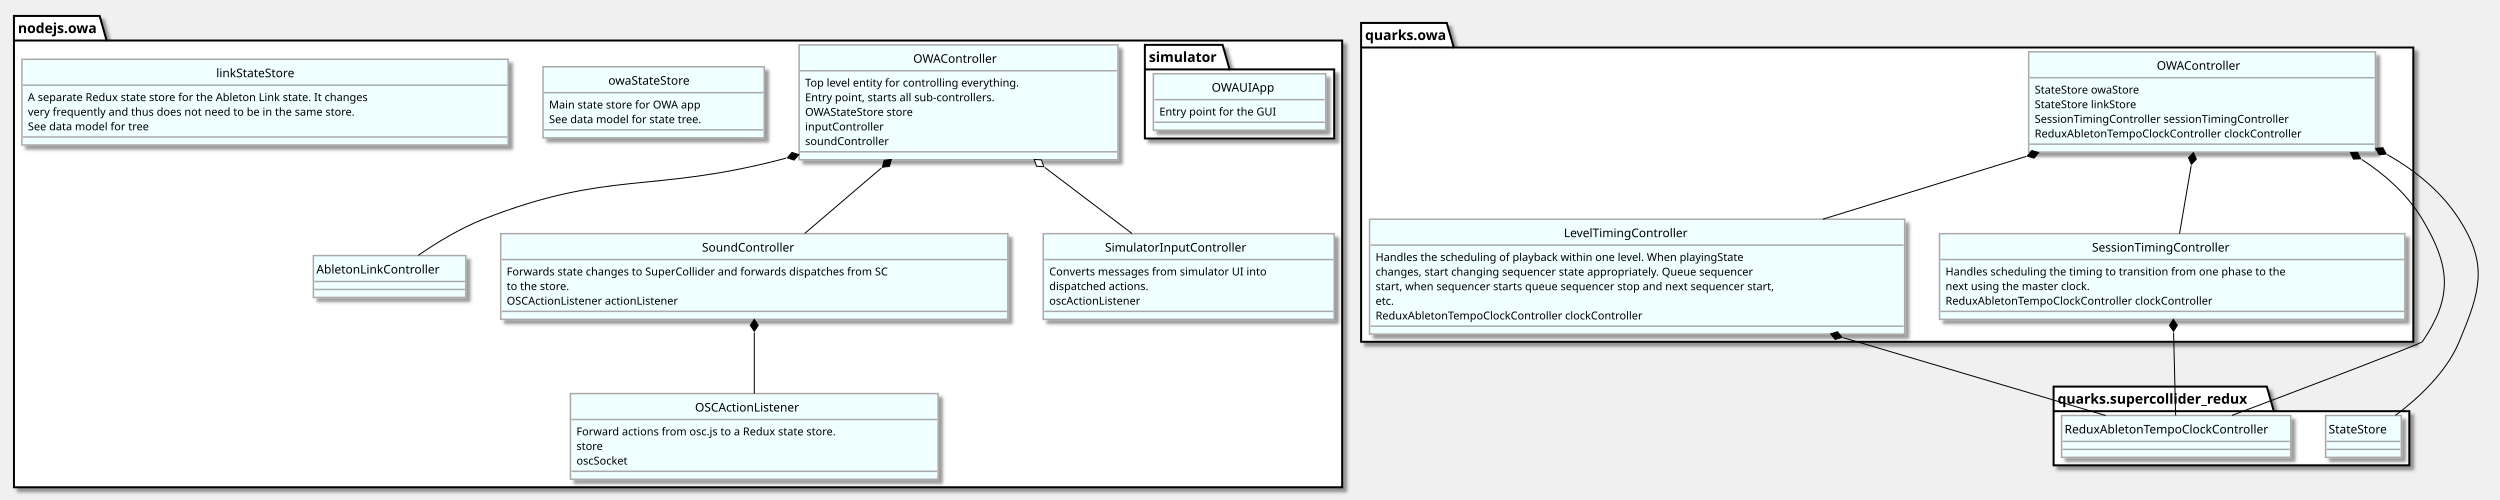
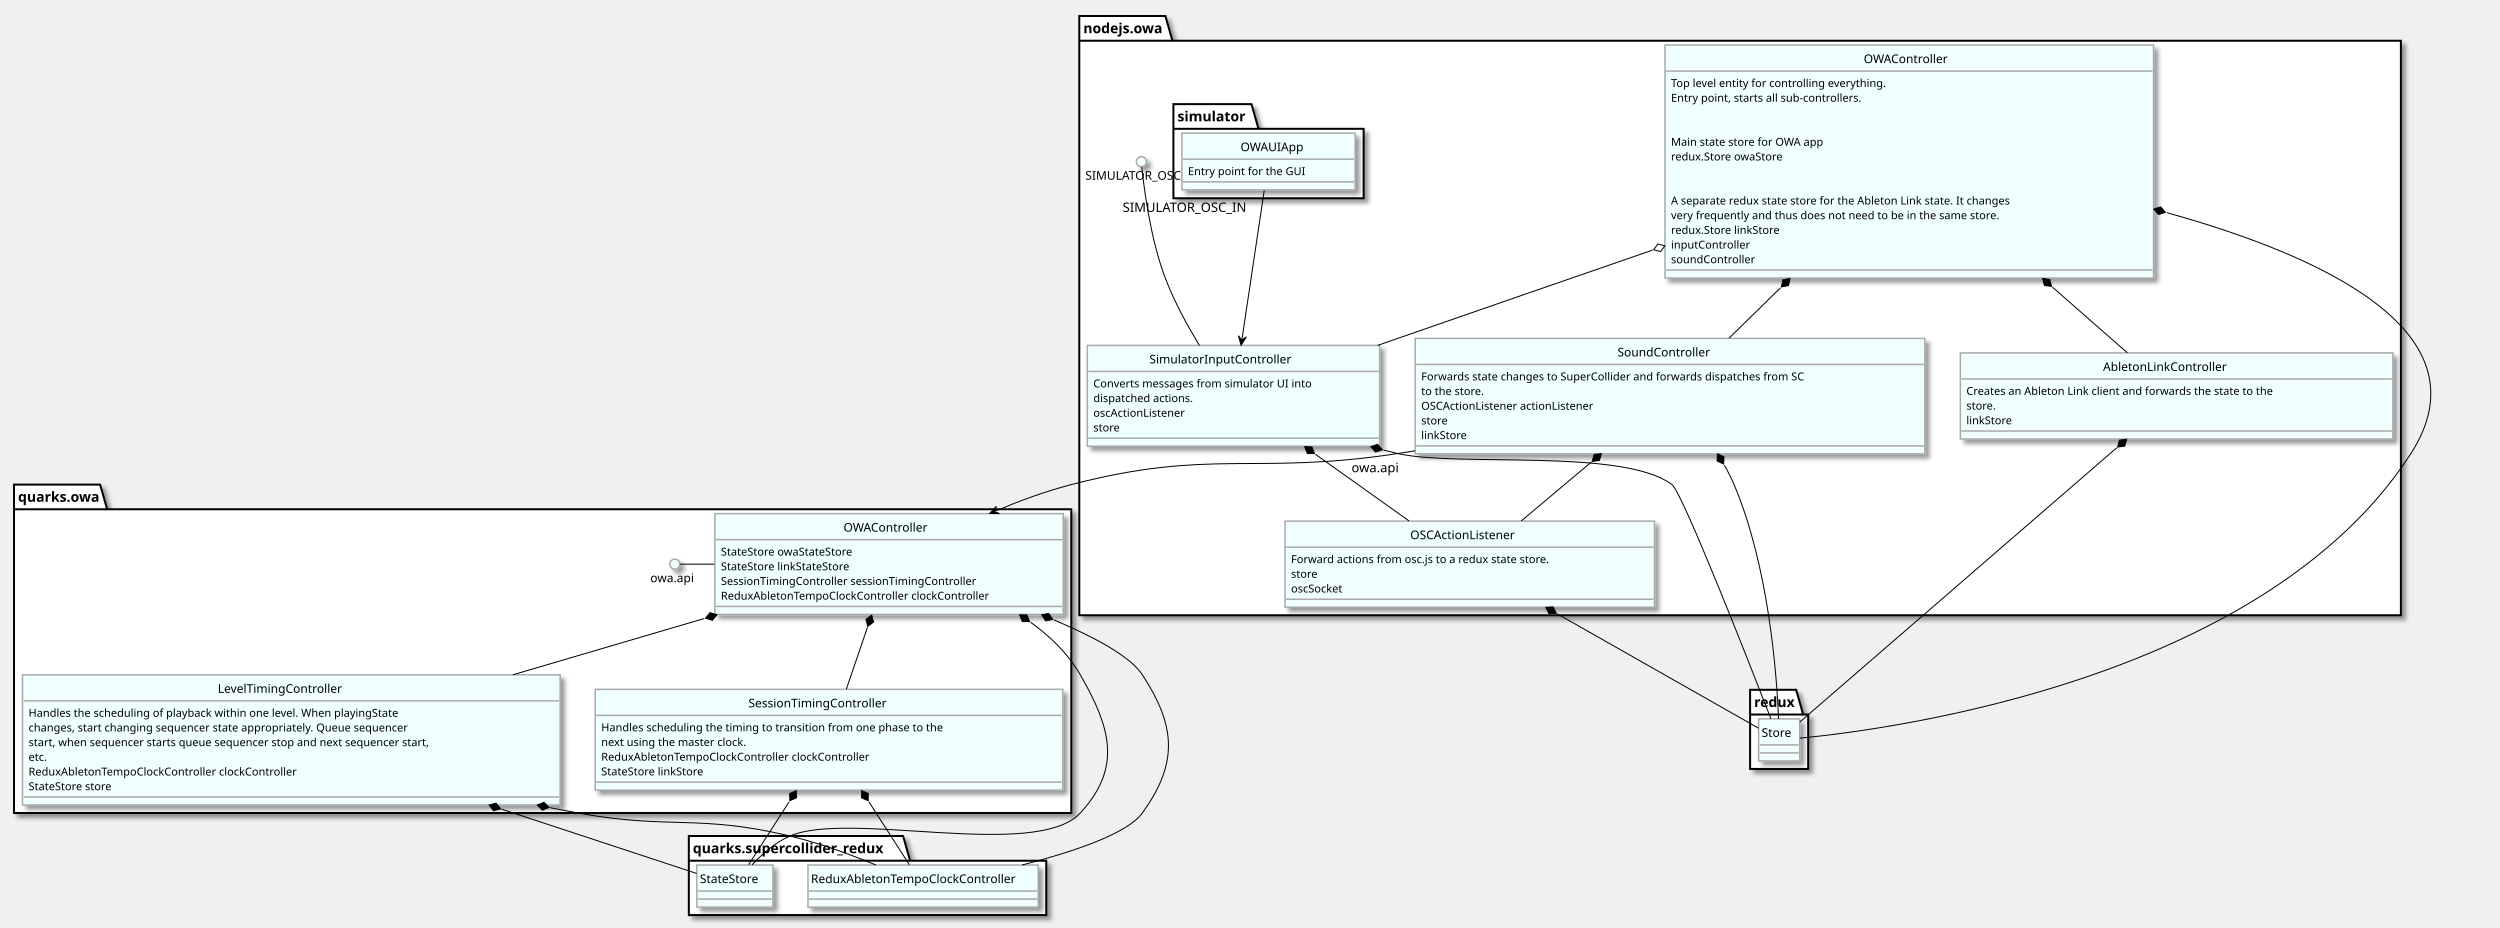
- <svg xmlns="http://www.w3.org/2000/svg" contentScriptType="application/ecmascript" contentStyleType="text/css" height="501px" preserveAspectRatio="none" style="width:2509px;height:501px;" version="1.1" viewBox="0 0 2509 501" width="2509px" zoomAndPan="magnify">
+ <svg xmlns="http://www.w3.org/2000/svg" contentScriptType="application/ecmascript" contentStyleType="text/css" height="926px" preserveAspectRatio="none" style="width:2497px;height:926px;" version="1.1" viewBox="0 0 2497 926" width="2497px" zoomAndPan="magnify">
  <defs>
-     <filter height="300%" id="fq08e1qmyevhg" width="300%" x="-1" y="-1">
+     <filter height="300%" id="feplwasn503md" width="300%" x="-1" y="-1">
      <feGaussianBlur result="blurOut" stdDeviation="2.0" />
      <feColorMatrix in="blurOut" result="blurOut2" type="matrix" values="0 0 0 0 0 0 0 0 0 0 0 0 0 0 0 0 0 0 .4 0" />
      <feOffset dx="4.0" dy="4.0" in="blurOut2" result="blurOut3" />
      <feBlend in="SourceGraphic" in2="blurOut3" mode="normal" />
    </filter>
  </defs>
  <g>
-     <polygon fill="#FFFFFF" filter="url(#fq08e1qmyevhg)" points="14,16,100,16,107,40.669,1347,40.669,1347,489,14,489,14,16" style="stroke: #000000; stroke-width: 2.0;" />
-     <line style="stroke: #000000; stroke-width: 2.0;" x1="14" x2="107" y1="40.669" y2="40.669" />
-     <text fill="#000000" font-family="Monaco" font-size="14" font-weight="bold" lengthAdjust="spacingAndGlyphs" textLength="80" x="18" y="33.169">nodejs.owa</text>
-     <polygon fill="#FFFFFF" filter="url(#fq08e1qmyevhg)" points="1149,45,1227,45,1234,69.669,1339,69.669,1339,139,1149,139,1149,45" style="stroke: #000000; stroke-width: 2.0;" />
-     <line style="stroke: #000000; stroke-width: 2.0;" x1="1149" x2="1234" y1="69.669" y2="69.669" />
-     <text fill="#000000" font-family="Monaco" font-size="14" font-weight="bold" lengthAdjust="spacingAndGlyphs" textLength="72" x="1153" y="62.169">simulator</text>
-     <polygon fill="#FFFFFF" filter="url(#fq08e1qmyevhg)" points="1366,23,1452,23,1459,47.669,2422,47.669,2422,343,1366,343,1366,23" style="stroke: #000000; stroke-width: 2.0;" />
-     <line style="stroke: #000000; stroke-width: 2.0;" x1="1366" x2="1459" y1="47.669" y2="47.669" />
-     <text fill="#000000" font-family="Monaco" font-size="14" font-weight="bold" lengthAdjust="spacingAndGlyphs" textLength="80" x="1370" y="40.169">quarks.owa</text>
-     <polygon fill="#FFFFFF" filter="url(#fq08e1qmyevhg)" points="2061,388,2275,388,2282,412.669,2418,412.669,2418,467,2061,467,2061,388" style="stroke: #000000; stroke-width: 2.0;" />
-     <line style="stroke: #000000; stroke-width: 2.0;" x1="2061" x2="2282" y1="412.669" y2="412.669" />
-     <text fill="#000000" font-family="Monaco" font-size="14" font-weight="bold" lengthAdjust="spacingAndGlyphs" textLength="208" x="2065" y="405.169">quarks.supercollider_redux</text>
-     <rect fill="#F0FFFF" filter="url(#fq08e1qmyevhg)" height="115.344" id="nodejs.owa.OWAController" style="stroke: #A9A9A9; stroke-width: 1.5;" width="320" x="802" y="45" />
-     <text fill="#000000" font-family="Monaco" font-size="12" lengthAdjust="spacingAndGlyphs" textLength="91" x="916.5" y="63.002">OWAController</text>
-     <line style="stroke: #A9A9A9; stroke-width: 1.5;" x1="803" x2="1121" y1="71.002" y2="71.002" />
-     <text fill="#000000" font-family="Monaco" font-size="11" lengthAdjust="spacingAndGlyphs" textLength="308" x="808" y="86.92">Top level entity for controlling everything.</text>
-     <text fill="#000000" font-family="Monaco" font-size="11" lengthAdjust="spacingAndGlyphs" textLength="280" x="808" y="101.589">Entry point, starts all sub-controllers.</text>
-     <text fill="#000000" font-family="Monaco" font-size="11" lengthAdjust="spacingAndGlyphs" textLength="133" x="808" y="116.257">OWAStateStore store</text>
-     <text fill="#000000" font-family="Monaco" font-size="11" lengthAdjust="spacingAndGlyphs" textLength="105" x="808" y="130.926">inputController</text>
-     <text fill="#000000" font-family="Monaco" font-size="11" lengthAdjust="spacingAndGlyphs" textLength="105" x="808" y="145.594">soundController</text>
-     <line style="stroke: #A9A9A9; stroke-width: 1.5;" x1="803" x2="1121" y1="152.344" y2="152.344" />
-     <rect fill="#F0FFFF" filter="url(#fq08e1qmyevhg)" height="86.007" id="nodejs.owa.SimulatorInputController" style="stroke: #A9A9A9; stroke-width: 1.5;" width="292" x="1047" y="234.5" />
-     <text fill="#000000" font-family="Monaco" font-size="12" lengthAdjust="spacingAndGlyphs" textLength="168" x="1109" y="252.502">SimulatorInputController</text>
-     <line style="stroke: #A9A9A9; stroke-width: 1.5;" x1="1048" x2="1338" y1="260.502" y2="260.502" />
-     <text fill="#000000" font-family="Monaco" font-size="11" lengthAdjust="spacingAndGlyphs" textLength="280" x="1053" y="276.42">Converts messages from simulator UI into</text>
-     <text fill="#000000" font-family="Monaco" font-size="11" lengthAdjust="spacingAndGlyphs" textLength="133" x="1053" y="291.089">dispatched actions.</text>
-     <text fill="#000000" font-family="Monaco" font-size="11" lengthAdjust="spacingAndGlyphs" textLength="119" x="1053" y="305.757">oscActionListener</text>
-     <line style="stroke: #A9A9A9; stroke-width: 1.5;" x1="1048" x2="1338" y1="312.507" y2="312.507" />
-     <rect fill="#F0FFFF" filter="url(#fq08e1qmyevhg)" height="71.339" id="nodejs.owa.owaStateStore" style="stroke: #A9A9A9; stroke-width: 1.5;" width="222" x="545" y="67" />
-     <text fill="#000000" font-family="Monaco" font-size="12" lengthAdjust="spacingAndGlyphs" textLength="91" x="610.5" y="85.002">owaStateStore</text>
-     <line style="stroke: #A9A9A9; stroke-width: 1.5;" x1="546" x2="766" y1="93.002" y2="93.002" />
-     <text fill="#000000" font-family="Monaco" font-size="11" lengthAdjust="spacingAndGlyphs" textLength="196" x="551" y="108.92">Main state store for OWA app</text>
-     <text fill="#000000" font-family="Monaco" font-size="11" lengthAdjust="spacingAndGlyphs" textLength="210" x="551" y="123.589">See data model for state tree.</text>
-     <line style="stroke: #A9A9A9; stroke-width: 1.5;" x1="546" x2="766" y1="130.339" y2="130.339" />
-     <rect fill="#F0FFFF" filter="url(#fq08e1qmyevhg)" height="86.007" id="nodejs.owa.linkStateStore" style="stroke: #A9A9A9; stroke-width: 1.5;" width="488" x="22" y="59.5" />
-     <text fill="#000000" font-family="Monaco" font-size="12" lengthAdjust="spacingAndGlyphs" textLength="98" x="217" y="77.502">linkStateStore</text>
-     <line style="stroke: #A9A9A9; stroke-width: 1.5;" x1="23" x2="509" y1="85.502" y2="85.502" />
-     <text fill="#000000" font-family="Monaco" font-size="11" lengthAdjust="spacingAndGlyphs" textLength="476" x="28" y="101.42">A separate Redux state store for the Ableton Link state.  It changes</text>
-     <text fill="#000000" font-family="Monaco" font-size="11" lengthAdjust="spacingAndGlyphs" textLength="441" x="28" y="116.089">very frequently and thus does not need to be in the same store.</text>
-     <text fill="#000000" font-family="Monaco" font-size="11" lengthAdjust="spacingAndGlyphs" textLength="161" x="28" y="130.757">See data model for tree</text>
-     <line style="stroke: #A9A9A9; stroke-width: 1.5;" x1="23" x2="509" y1="137.507" y2="137.507" />
-     <rect fill="#F0FFFF" filter="url(#fq08e1qmyevhg)" height="86.007" id="nodejs.owa.OSCActionListener" style="stroke: #A9A9A9; stroke-width: 1.5;" width="369" x="572.5" y="395" />
-     <text fill="#000000" font-family="Monaco" font-size="12" lengthAdjust="spacingAndGlyphs" textLength="119" x="697.5" y="413.002">OSCActionListener</text>
-     <line style="stroke: #A9A9A9; stroke-width: 1.5;" x1="573.5" x2="940.5" y1="421.002" y2="421.002" />
-     <text fill="#000000" font-family="Monaco" font-size="11" lengthAdjust="spacingAndGlyphs" textLength="357" x="578.5" y="436.92">Forward actions from osc.js to a Redux state store.</text>
-     <text fill="#000000" font-family="Monaco" font-size="11" lengthAdjust="spacingAndGlyphs" textLength="35" x="578.5" y="451.589">store</text>
-     <text fill="#000000" font-family="Monaco" font-size="11" lengthAdjust="spacingAndGlyphs" textLength="63" x="578.5" y="466.257">oscSocket</text>
-     <line style="stroke: #A9A9A9; stroke-width: 1.5;" x1="573.5" x2="940.5" y1="473.007" y2="473.007" />
-     <rect fill="#F0FFFF" filter="url(#fq08e1qmyevhg)" height="42.002" id="nodejs.owa.AbletonLinkController" style="stroke: #A9A9A9; stroke-width: 1.5;" width="153" x="314.5" y="256.5" />
-     <text fill="#000000" font-family="Monaco" font-size="12" lengthAdjust="spacingAndGlyphs" textLength="147" x="317.5" y="274.502">AbletonLinkController</text>
-     <line style="stroke: #A9A9A9; stroke-width: 1.5;" x1="315.5" x2="466.5" y1="282.502" y2="282.502" />
-     <line style="stroke: #A9A9A9; stroke-width: 1.5;" x1="315.5" x2="466.5" y1="290.502" y2="290.502" />
-     <rect fill="#F0FFFF" filter="url(#fq08e1qmyevhg)" height="86.007" id="nodejs.owa.SoundController" style="stroke: #A9A9A9; stroke-width: 1.5;" width="509" x="502.5" y="234.5" />
-     <text fill="#000000" font-family="Monaco" font-size="12" lengthAdjust="spacingAndGlyphs" textLength="105" x="704.5" y="252.502">SoundController</text>
-     <line style="stroke: #A9A9A9; stroke-width: 1.5;" x1="503.5" x2="1010.5" y1="260.502" y2="260.502" />
-     <text fill="#000000" font-family="Monaco" font-size="11" lengthAdjust="spacingAndGlyphs" textLength="497" x="508.5" y="276.42">Forwards state changes to SuperCollider and forwards dispatches from SC</text>
-     <text fill="#000000" font-family="Monaco" font-size="11" lengthAdjust="spacingAndGlyphs" textLength="91" x="508.5" y="291.089">to the store.</text>
-     <text fill="#000000" font-family="Monaco" font-size="11" lengthAdjust="spacingAndGlyphs" textLength="224" x="508.5" y="305.757">OSCActionListener actionListener</text>
-     <line style="stroke: #A9A9A9; stroke-width: 1.5;" x1="503.5" x2="1010.5" y1="312.507" y2="312.507" />
-     <rect fill="#F0FFFF" filter="url(#fq08e1qmyevhg)" height="56.67" id="nodejs.owa.simulator.OWAUIApp" style="stroke: #A9A9A9; stroke-width: 1.5;" width="173" x="1157.5" y="74" />
-     <text fill="#000000" font-family="Monaco" font-size="12" lengthAdjust="spacingAndGlyphs" textLength="56" x="1216" y="92.002">OWAUIApp</text>
-     <line style="stroke: #A9A9A9; stroke-width: 1.5;" x1="1158.5" x2="1329.5" y1="100.002" y2="100.002" />
-     <text fill="#000000" font-family="Monaco" font-size="11" lengthAdjust="spacingAndGlyphs" textLength="161" x="1163.5" y="115.92">Entry point for the GUI</text>
-     <line style="stroke: #A9A9A9; stroke-width: 1.5;" x1="1158.5" x2="1329.5" y1="122.67" y2="122.67" />
-     <rect fill="#F0FFFF" filter="url(#fq08e1qmyevhg)" height="100.676" id="OWAController" style="stroke: #A9A9A9; stroke-width: 1.5;" width="348" x="2036" y="52" />
-     <text fill="#000000" font-family="Monaco" font-size="12" lengthAdjust="spacingAndGlyphs" textLength="91" x="2164.5" y="70.002">OWAController</text>
-     <line style="stroke: #A9A9A9; stroke-width: 1.5;" x1="2037" x2="2383" y1="78.002" y2="78.002" />
-     <text fill="#000000" font-family="Monaco" font-size="11" lengthAdjust="spacingAndGlyphs" textLength="133" x="2042" y="93.92">StateStore owaStore</text>
-     <text fill="#000000" font-family="Monaco" font-size="11" lengthAdjust="spacingAndGlyphs" textLength="140" x="2042" y="108.589">StateStore linkStore</text>
-     <text fill="#000000" font-family="Monaco" font-size="11" lengthAdjust="spacingAndGlyphs" textLength="329" x="2042" y="123.257">SessionTimingController sessionTimingController</text>
-     <text fill="#000000" font-family="Monaco" font-size="11" lengthAdjust="spacingAndGlyphs" textLength="336" x="2042" y="137.926">ReduxAbletonTempoClockController clockController</text>
-     <line style="stroke: #A9A9A9; stroke-width: 1.5;" x1="2037" x2="2383" y1="144.676" y2="144.676" />
-     <rect fill="#F0FFFF" filter="url(#fq08e1qmyevhg)" height="86.007" id="SessionTimingController" style="stroke: #A9A9A9; stroke-width: 1.5;" width="467" x="1946.5" y="234.5" />
-     <text fill="#000000" font-family="Monaco" font-size="12" lengthAdjust="spacingAndGlyphs" textLength="161" x="2099.5" y="252.502">SessionTimingController</text>
-     <line style="stroke: #A9A9A9; stroke-width: 1.5;" x1="1947.5" x2="2412.5" y1="260.502" y2="260.502" />
-     <text fill="#000000" font-family="Monaco" font-size="11" lengthAdjust="spacingAndGlyphs" textLength="455" x="1952.5" y="276.42">Handles scheduling the timing to transition from one phase to the</text>
-     <text fill="#000000" font-family="Monaco" font-size="11" lengthAdjust="spacingAndGlyphs" textLength="196" x="1952.5" y="291.089">next using the master clock.</text>
-     <text fill="#000000" font-family="Monaco" font-size="11" lengthAdjust="spacingAndGlyphs" textLength="336" x="1952.5" y="305.757">ReduxAbletonTempoClockController clockController</text>
-     <line style="stroke: #A9A9A9; stroke-width: 1.5;" x1="1947.5" x2="2412.5" y1="312.507" y2="312.507" />
-     <rect fill="#F0FFFF" filter="url(#fq08e1qmyevhg)" height="115.344" id="LevelTimingController" style="stroke: #A9A9A9; stroke-width: 1.5;" width="537" x="1374.5" y="220" />
-     <text fill="#000000" font-family="Monaco" font-size="12" lengthAdjust="spacingAndGlyphs" textLength="147" x="1569.5" y="238.002">LevelTimingController</text>
-     <line style="stroke: #A9A9A9; stroke-width: 1.5;" x1="1375.5" x2="1910.5" y1="246.002" y2="246.002" />
-     <text fill="#000000" font-family="Monaco" font-size="11" lengthAdjust="spacingAndGlyphs" textLength="497" x="1380.5" y="261.92">Handles the scheduling of playback within one level.  When playingState</text>
-     <text fill="#000000" font-family="Monaco" font-size="11" lengthAdjust="spacingAndGlyphs" textLength="497" x="1380.5" y="276.589">changes, start changing sequencer state appropriately.  Queue sequencer</text>
-     <text fill="#000000" font-family="Monaco" font-size="11" lengthAdjust="spacingAndGlyphs" textLength="525" x="1380.5" y="291.257">start, when sequencer starts queue sequencer stop and next sequencer start,</text>
-     <text fill="#000000" font-family="Monaco" font-size="11" lengthAdjust="spacingAndGlyphs" textLength="28" x="1380.5" y="305.926">etc.</text>
-     <text fill="#000000" font-family="Monaco" font-size="11" lengthAdjust="spacingAndGlyphs" textLength="336" x="1380.5" y="320.594">ReduxAbletonTempoClockController clockController</text>
-     <line style="stroke: #A9A9A9; stroke-width: 1.5;" x1="1375.5" x2="1910.5" y1="327.344" y2="327.344" />
-     <rect fill="#F0FFFF" filter="url(#fq08e1qmyevhg)" height="42.002" id="quarks.supercollider_redux.StateStore" style="stroke: #A9A9A9; stroke-width: 1.5;" width="76" x="2334" y="417" />
-     <text fill="#000000" font-family="Monaco" font-size="12" lengthAdjust="spacingAndGlyphs" textLength="70" x="2337" y="435.002">StateStore</text>
-     <line style="stroke: #A9A9A9; stroke-width: 1.5;" x1="2335" x2="2409" y1="443.002" y2="443.002" />
-     <line style="stroke: #A9A9A9; stroke-width: 1.5;" x1="2335" x2="2409" y1="451.002" y2="451.002" />
-     <rect fill="#F0FFFF" filter="url(#fq08e1qmyevhg)" height="42.002" id="quarks.supercollider_redux.ReduxAbletonTempoClockController" style="stroke: #A9A9A9; stroke-width: 1.5;" width="230" x="2069" y="417" />
-     <text fill="#000000" font-family="Monaco" font-size="12" lengthAdjust="spacingAndGlyphs" textLength="224" x="2072" y="435.002">ReduxAbletonTempoClockController</text>
-     <line style="stroke: #A9A9A9; stroke-width: 1.5;" x1="2070" x2="2298" y1="443.002" y2="443.002" />
-     <line style="stroke: #A9A9A9; stroke-width: 1.5;" x1="2070" x2="2298" y1="451.002" y2="451.002" />
-     <path d="M1048.593,168.101 C1077.823,190.245 1109.694,214.39 1136.041,234.349 " fill="none" id="nodejs.owa.OWAController-nodejs.owa.SimulatorInputController" style="stroke: #000000; stroke-width: 1.0;" />
-     <polygon fill="#FFFFFF" points="1037.958,160.044,1040.325,166.855,1047.523,167.29,1045.156,160.479,1037.958,160.044" style="stroke: #000000; stroke-width: 1.0;" />
-     <path d="M788.925,158.701 C787.277,159.14 785.635,159.573 784,160 C652.853,194.221 611.193,170.544 485,220 C461.667,229.144 437.599,243.987 419.659,256.301 " fill="none" id="nodejs.owa.OWAController-nodejs.owa.AbletonLinkController" style="stroke: #000000; stroke-width: 1.0;" />
-     <polygon fill="#000000" points="801.665,155.226,794.823,152.946,790.088,158.384,796.929,160.664,801.665,155.226" style="stroke: #000000; stroke-width: 1.0;" />
-     <path d="M884.471,168.684 C858.717,190.668 830.724,214.565 807.548,234.349 " fill="none" id="nodejs.owa.OWAController-nodejs.owa.SoundController" style="stroke: #000000; stroke-width: 1.0;" />
-     <polygon fill="#000000" points="894.591,160.044,887.431,160.897,885.465,167.835,892.625,166.982,894.591,160.044" style="stroke: #000000; stroke-width: 1.0;" />
-     <path d="M757,333.661 C757,353.748 757,376.055 757,394.87 " fill="none" id="nodejs.owa.SoundController-nodejs.owa.OSCActionListener" style="stroke: #000000; stroke-width: 1.0;" />
-     <polygon fill="#000000" points="757,320.511,753,326.511,757,332.511,761,326.511,757,320.511" style="stroke: #000000; stroke-width: 1.0;" />
-     <path d="M2395.793,155.136 C2424.425,171.365 2450.309,192.503 2468,220 C2497.579,265.973 2489.052,292.55 2468,343 C2455.087,373.944 2426.646,399.961 2404.053,416.899 " fill="none" id="OWAController-quarks.supercollider_redux.StateStore" style="stroke: #000000; stroke-width: 1.0;" />
-     <polygon fill="#000000" points="2384.259,148.93,2387.647,155.295,2394.826,154.616,2391.438,148.25,2384.259,148.93" style="stroke: #000000; stroke-width: 1.0;" />
-     <path d="M2370.2,160.04 C2394.447,175.756 2416.25,195.452 2431,220 C2459.156,266.858 2461.949,297.938 2431,343 C2429.563,345.092 2312.367,389.581 2239.944,416.926 " fill="none" id="OWAController-quarks.supercollider_redux.ReduxAbletonTempoClockController" style="stroke: #000000; stroke-width: 1.0;" />
-     <polygon fill="#000000" points="2358.904,153.097,2361.921,159.646,2369.127,159.381,2366.11,152.831,2358.904,153.097" style="stroke: #000000; stroke-width: 1.0;" />
-     <path d="M2199.088,166.156 C2195.198,188.844 2190.912,213.846 2187.388,234.401 " fill="none" id="OWAController-SessionTimingController" style="stroke: #000000; stroke-width: 1.0;" />
-     <polygon fill="#000000" points="2201.323,153.117,2196.366,158.355,2199.295,164.945,2204.251,159.707,2201.323,153.117" style="stroke: #000000; stroke-width: 1.0;" />
-     <path d="M2181.403,333.782 C2182.12,362.572 2182.951,395.894 2183.476,416.956 " fill="none" id="SessionTimingController-quarks.supercollider_redux.ReduxAbletonTempoClockController" style="stroke: #000000; stroke-width: 1.0;" />
-     <polygon fill="#000000" points="2181.072,320.511,2177.223,326.609,2181.371,332.507,2185.22,326.409,2181.072,320.511" style="stroke: #000000; stroke-width: 1.0;" />
-     <path d="M2033.57,156.954 C1968.69,176.978 1895.04,199.71 1829.318,219.994 " fill="none" id="OWAController-LevelTimingController" style="stroke: #000000; stroke-width: 1.0;" />
-     <polygon fill="#000000" points="2046,153.117,2039.087,151.065,2034.534,156.656,2041.447,158.709,2046,153.117" style="stroke: #000000; stroke-width: 1.0;" />
-     <path d="M1849.909,338.884 C1942.833,366.452 2046.371,397.169 2113.199,416.995 " fill="none" id="LevelTimingController-quarks.supercollider_redux.ReduxAbletonTempoClockController" style="stroke: #000000; stroke-width: 1.0;" />
-     <polygon fill="#000000" points="1837.167,335.104,1841.782,340.646,1848.671,338.517,1844.057,332.976,1837.167,335.104" style="stroke: #000000; stroke-width: 1.0;" />
+     <polygon fill="#FFFFFF" filter="url(#feplwasn503md)" points="1078,16,1164,16,1171,40.669,2398,40.669,2398,614.5,1078,614.5,1078,16" style="stroke: #000000; stroke-width: 2.0;" />
+     <line style="stroke: #000000; stroke-width: 2.0;" x1="1078" x2="1171" y1="40.669" y2="40.669" />
+     <text fill="#000000" font-family="Monaco" font-size="14" font-weight="bold" lengthAdjust="spacingAndGlyphs" textLength="80" x="1082" y="33.169">nodejs.owa</text>
+     <polygon fill="#FFFFFF" filter="url(#feplwasn503md)" points="1172,104,1250,104,1257,128.669,1362,128.669,1362,198,1172,198,1172,104" style="stroke: #000000; stroke-width: 2.0;" />
+     <line style="stroke: #000000; stroke-width: 2.0;" x1="1172" x2="1257" y1="128.669" y2="128.669" />
+     <text fill="#000000" font-family="Monaco" font-size="14" font-weight="bold" lengthAdjust="spacingAndGlyphs" textLength="72" x="1176" y="121.169">simulator</text>
+     <polygon fill="#FFFFFF" filter="url(#feplwasn503md)" points="1748,689,1794,689,1801,713.669,1806,713.669,1806,768,1748,768,1748,689" style="stroke: #000000; stroke-width: 2.0;" />
+     <line style="stroke: #000000; stroke-width: 2.0;" x1="1748" x2="1801" y1="713.669" y2="713.669" />
+     <text fill="#000000" font-family="Monaco" font-size="14" font-weight="bold" lengthAdjust="spacingAndGlyphs" textLength="40" x="1752" y="706.169">redux</text>
+     <polygon fill="#FFFFFF" filter="url(#feplwasn503md)" points="14,484,100,484,107,508.669,1070,508.669,1070,812,14,812,14,484" style="stroke: #000000; stroke-width: 2.0;" />
+     <line style="stroke: #000000; stroke-width: 2.0;" x1="14" x2="107" y1="508.669" y2="508.669" />
+     <text fill="#000000" font-family="Monaco" font-size="14" font-weight="bold" lengthAdjust="spacingAndGlyphs" textLength="80" x="18" y="501.169">quarks.owa</text>
+     <polygon fill="#FFFFFF" filter="url(#feplwasn503md)" points="688,835,902,835,909,859.669,1045,859.669,1045,914,688,914,688,835" style="stroke: #000000; stroke-width: 2.0;" />
+     <line style="stroke: #000000; stroke-width: 2.0;" x1="688" x2="909" y1="859.669" y2="859.669" />
+     <text fill="#000000" font-family="Monaco" font-size="14" font-weight="bold" lengthAdjust="spacingAndGlyphs" textLength="208" x="692" y="852.169">quarks.supercollider_redux</text>
+     <rect fill="#F0FFFF" filter="url(#feplwasn503md)" height="232.692" id="nodejs.owa.OWAController" style="stroke: #A9A9A9; stroke-width: 1.5;" width="488" x="1663" y="45" />
+     <text fill="#000000" font-family="Monaco" font-size="12" lengthAdjust="spacingAndGlyphs" textLength="91" x="1861.5" y="63.002">OWAController</text>
+     <line style="stroke: #A9A9A9; stroke-width: 1.5;" x1="1664" x2="2150" y1="71.002" y2="71.002" />
+     <text fill="#000000" font-family="Monaco" font-size="11" lengthAdjust="spacingAndGlyphs" textLength="308" x="1669" y="86.92">Top level entity for controlling everything.</text>
+     <text fill="#000000" font-family="Monaco" font-size="11" lengthAdjust="spacingAndGlyphs" textLength="280" x="1669" y="101.589">Entry point, starts all sub-controllers.</text>
+     <text fill="#000000" font-family="Monaco" font-size="11" lengthAdjust="spacingAndGlyphs" textLength="0" x="1676" y="116.257" />
+     <text fill="#000000" font-family="Monaco" font-size="11" lengthAdjust="spacingAndGlyphs" textLength="0" x="1676" y="130.926" />
+     <text fill="#000000" font-family="Monaco" font-size="11" lengthAdjust="spacingAndGlyphs" textLength="196" x="1669" y="145.594">Main state store for OWA app</text>
+     <text fill="#000000" font-family="Monaco" font-size="11" lengthAdjust="spacingAndGlyphs" textLength="140" x="1669" y="160.263">redux.Store owaStore</text>
+     <text fill="#000000" font-family="Monaco" font-size="11" lengthAdjust="spacingAndGlyphs" textLength="0" x="1676" y="174.931" />
+     <text fill="#000000" font-family="Monaco" font-size="11" lengthAdjust="spacingAndGlyphs" textLength="0" x="1676" y="189.6" />
+     <text fill="#000000" font-family="Monaco" font-size="11" lengthAdjust="spacingAndGlyphs" textLength="476" x="1669" y="204.268">A separate redux state store for the Ableton Link state.  It changes</text>
+     <text fill="#000000" font-family="Monaco" font-size="11" lengthAdjust="spacingAndGlyphs" textLength="441" x="1669" y="218.936">very frequently and thus does not need to be in the same store.</text>
+     <text fill="#000000" font-family="Monaco" font-size="11" lengthAdjust="spacingAndGlyphs" textLength="147" x="1669" y="233.605">redux.Store linkStore</text>
+     <text fill="#000000" font-family="Monaco" font-size="11" lengthAdjust="spacingAndGlyphs" textLength="105" x="1669" y="248.273">inputController</text>
+     <text fill="#000000" font-family="Monaco" font-size="11" lengthAdjust="spacingAndGlyphs" textLength="105" x="1669" y="262.942">soundController</text>
+     <line style="stroke: #A9A9A9; stroke-width: 1.5;" x1="1664" x2="2150" y1="269.692" y2="269.692" />
+     <rect fill="#F0FFFF" filter="url(#feplwasn503md)" height="100.676" id="nodejs.owa.SimulatorInputController" style="stroke: #A9A9A9; stroke-width: 1.5;" width="292" x="1086" y="345" />
+     <text fill="#000000" font-family="Monaco" font-size="12" lengthAdjust="spacingAndGlyphs" textLength="168" x="1148" y="363.002">SimulatorInputController</text>
+     <line style="stroke: #A9A9A9; stroke-width: 1.5;" x1="1087" x2="1377" y1="371.002" y2="371.002" />
+     <text fill="#000000" font-family="Monaco" font-size="11" lengthAdjust="spacingAndGlyphs" textLength="280" x="1092" y="386.92">Converts messages from simulator UI into</text>
+     <text fill="#000000" font-family="Monaco" font-size="11" lengthAdjust="spacingAndGlyphs" textLength="133" x="1092" y="401.589">dispatched actions.</text>
+     <text fill="#000000" font-family="Monaco" font-size="11" lengthAdjust="spacingAndGlyphs" textLength="119" x="1092" y="416.257">oscActionListener</text>
+     <text fill="#000000" font-family="Monaco" font-size="11" lengthAdjust="spacingAndGlyphs" textLength="35" x="1092" y="430.926">store</text>
+     <line style="stroke: #A9A9A9; stroke-width: 1.5;" x1="1087" x2="1377" y1="437.676" y2="437.676" />
+     <ellipse cx="1140" cy="161.5" fill="#F0FFFF" filter="url(#feplwasn503md)" rx="5" ry="5" style="stroke: #A9A9A9; stroke-width: 1.5;" />
+     <text fill="#000000" font-family="Monaco" font-size="12" lengthAdjust="spacingAndGlyphs" textLength="112" x="1084" y="179.502">SIMULATOR_OSC_IN</text>
+     <rect fill="#F0FFFF" filter="url(#feplwasn503md)" height="86.007" id="nodejs.owa.OSCActionListener" style="stroke: #A9A9A9; stroke-width: 1.5;" width="369" x="1283.5" y="520.5" />
+     <text fill="#000000" font-family="Monaco" font-size="12" lengthAdjust="spacingAndGlyphs" textLength="119" x="1408.5" y="538.502">OSCActionListener</text>
+     <line style="stroke: #A9A9A9; stroke-width: 1.5;" x1="1284.5" x2="1651.5" y1="546.502" y2="546.502" />
+     <text fill="#000000" font-family="Monaco" font-size="11" lengthAdjust="spacingAndGlyphs" textLength="357" x="1289.5" y="562.42">Forward actions from osc.js to a redux state store.</text>
+     <text fill="#000000" font-family="Monaco" font-size="11" lengthAdjust="spacingAndGlyphs" textLength="35" x="1289.5" y="577.089">store</text>
+     <text fill="#000000" font-family="Monaco" font-size="11" lengthAdjust="spacingAndGlyphs" textLength="63" x="1289.5" y="591.757">oscSocket</text>
+     <line style="stroke: #A9A9A9; stroke-width: 1.5;" x1="1284.5" x2="1651.5" y1="598.507" y2="598.507" />
+     <rect fill="#F0FFFF" filter="url(#feplwasn503md)" height="86.007" id="nodejs.owa.AbletonLinkController" style="stroke: #A9A9A9; stroke-width: 1.5;" width="432" x="1958" y="352.5" />
+     <text fill="#000000" font-family="Monaco" font-size="12" lengthAdjust="spacingAndGlyphs" textLength="147" x="2100.5" y="370.502">AbletonLinkController</text>
+     <line style="stroke: #A9A9A9; stroke-width: 1.5;" x1="1959" x2="2389" y1="378.502" y2="378.502" />
+     <text fill="#000000" font-family="Monaco" font-size="11" lengthAdjust="spacingAndGlyphs" textLength="420" x="1964" y="394.42">Creates an Ableton Link client and forwards the state to the</text>
+     <text fill="#000000" font-family="Monaco" font-size="11" lengthAdjust="spacingAndGlyphs" textLength="42" x="1964" y="409.089">store.</text>
+     <text fill="#000000" font-family="Monaco" font-size="11" lengthAdjust="spacingAndGlyphs" textLength="63" x="1964" y="423.757">linkStore</text>
+     <line style="stroke: #A9A9A9; stroke-width: 1.5;" x1="1959" x2="2389" y1="430.507" y2="430.507" />
+     <rect fill="#F0FFFF" filter="url(#feplwasn503md)" height="115.344" id="nodejs.owa.SoundController" style="stroke: #A9A9A9; stroke-width: 1.5;" width="509" x="1413.5" y="338" />
+     <text fill="#000000" font-family="Monaco" font-size="12" lengthAdjust="spacingAndGlyphs" textLength="105" x="1615.5" y="356.002">SoundController</text>
+     <line style="stroke: #A9A9A9; stroke-width: 1.5;" x1="1414.5" x2="1921.5" y1="364.002" y2="364.002" />
+     <text fill="#000000" font-family="Monaco" font-size="11" lengthAdjust="spacingAndGlyphs" textLength="497" x="1419.5" y="379.92">Forwards state changes to SuperCollider and forwards dispatches from SC</text>
+     <text fill="#000000" font-family="Monaco" font-size="11" lengthAdjust="spacingAndGlyphs" textLength="91" x="1419.5" y="394.589">to the store.</text>
+     <text fill="#000000" font-family="Monaco" font-size="11" lengthAdjust="spacingAndGlyphs" textLength="224" x="1419.5" y="409.257">OSCActionListener actionListener</text>
+     <text fill="#000000" font-family="Monaco" font-size="11" lengthAdjust="spacingAndGlyphs" textLength="35" x="1419.5" y="423.926">store</text>
+     <text fill="#000000" font-family="Monaco" font-size="11" lengthAdjust="spacingAndGlyphs" textLength="63" x="1419.5" y="438.594">linkStore</text>
+     <line style="stroke: #A9A9A9; stroke-width: 1.5;" x1="1414.5" x2="1921.5" y1="445.344" y2="445.344" />
+     <rect fill="#F0FFFF" filter="url(#feplwasn503md)" height="56.67" id="nodejs.owa.simulator.OWAUIApp" style="stroke: #A9A9A9; stroke-width: 1.5;" width="173" x="1180.5" y="133" />
+     <text fill="#000000" font-family="Monaco" font-size="12" lengthAdjust="spacingAndGlyphs" textLength="56" x="1239" y="151.002">OWAUIApp</text>
+     <line style="stroke: #A9A9A9; stroke-width: 1.5;" x1="1181.5" x2="1352.5" y1="159.002" y2="159.002" />
+     <text fill="#000000" font-family="Monaco" font-size="11" lengthAdjust="spacingAndGlyphs" textLength="161" x="1186.5" y="174.92">Entry point for the GUI</text>
+     <line style="stroke: #A9A9A9; stroke-width: 1.5;" x1="1181.5" x2="1352.5" y1="181.67" y2="181.67" />
+     <rect fill="#F0FFFF" filter="url(#feplwasn503md)" height="42.002" id="redux.Store" style="stroke: #A9A9A9; stroke-width: 1.5;" width="41" x="1756.5" y="718" />
+     <text fill="#000000" font-family="Monaco" font-size="12" lengthAdjust="spacingAndGlyphs" textLength="35" x="1759.5" y="736.002">Store</text>
+     <line style="stroke: #A9A9A9; stroke-width: 1.5;" x1="1757.5" x2="1796.5" y1="744.002" y2="744.002" />
+     <line style="stroke: #A9A9A9; stroke-width: 1.5;" x1="1757.5" x2="1796.5" y1="752.002" y2="752.002" />
+     <rect fill="#F0FFFF" filter="url(#feplwasn503md)" height="100.676" id="quarks.owa.OWAController" style="stroke: #A9A9A9; stroke-width: 1.5;" width="348" x="714" y="513" />
+     <text fill="#000000" font-family="Monaco" font-size="12" lengthAdjust="spacingAndGlyphs" textLength="91" x="842.5" y="531.002">OWAController</text>
+     <line style="stroke: #A9A9A9; stroke-width: 1.5;" x1="715" x2="1061" y1="539.002" y2="539.002" />
+     <text fill="#000000" font-family="Monaco" font-size="11" lengthAdjust="spacingAndGlyphs" textLength="168" x="720" y="554.92">StateStore owaStateStore</text>
+     <text fill="#000000" font-family="Monaco" font-size="11" lengthAdjust="spacingAndGlyphs" textLength="175" x="720" y="569.589">StateStore linkStateStore</text>
+     <text fill="#000000" font-family="Monaco" font-size="11" lengthAdjust="spacingAndGlyphs" textLength="329" x="720" y="584.257">SessionTimingController sessionTimingController</text>
+     <text fill="#000000" font-family="Monaco" font-size="11" lengthAdjust="spacingAndGlyphs" textLength="336" x="720" y="598.926">ReduxAbletonTempoClockController clockController</text>
+     <line style="stroke: #A9A9A9; stroke-width: 1.5;" x1="715" x2="1061" y1="605.676" y2="605.676" />
+     <ellipse cx="674" cy="563.5" fill="#F0FFFF" filter="url(#feplwasn503md)" rx="5" ry="5" style="stroke: #A9A9A9; stroke-width: 1.5;" />
+     <text fill="#000000" font-family="Monaco" font-size="12" lengthAdjust="spacingAndGlyphs" textLength="49" x="649.5" y="581.502">owa.api</text>
+     <rect fill="#F0FFFF" filter="url(#feplwasn503md)" height="100.676" id="quarks.owa.SessionTimingController" style="stroke: #A9A9A9; stroke-width: 1.5;" width="467" x="594.5" y="688.5" />
+     <text fill="#000000" font-family="Monaco" font-size="12" lengthAdjust="spacingAndGlyphs" textLength="161" x="747.5" y="706.502">SessionTimingController</text>
+     <line style="stroke: #A9A9A9; stroke-width: 1.5;" x1="595.5" x2="1060.5" y1="714.502" y2="714.502" />
+     <text fill="#000000" font-family="Monaco" font-size="11" lengthAdjust="spacingAndGlyphs" textLength="455" x="600.5" y="730.42">Handles scheduling the timing to transition from one phase to the</text>
+     <text fill="#000000" font-family="Monaco" font-size="11" lengthAdjust="spacingAndGlyphs" textLength="196" x="600.5" y="745.089">next using the master clock.</text>
+     <text fill="#000000" font-family="Monaco" font-size="11" lengthAdjust="spacingAndGlyphs" textLength="336" x="600.5" y="759.757">ReduxAbletonTempoClockController clockController</text>
+     <text fill="#000000" font-family="Monaco" font-size="11" lengthAdjust="spacingAndGlyphs" textLength="140" x="600.5" y="774.426">StateStore linkStore</text>
+     <line style="stroke: #A9A9A9; stroke-width: 1.5;" x1="595.5" x2="1060.5" y1="781.176" y2="781.176" />
+     <rect fill="#F0FFFF" filter="url(#feplwasn503md)" height="130.013" id="quarks.owa.LevelTimingController" style="stroke: #A9A9A9; stroke-width: 1.5;" width="537" x="22.5" y="674" />
+     <text fill="#000000" font-family="Monaco" font-size="12" lengthAdjust="spacingAndGlyphs" textLength="147" x="217.5" y="692.002">LevelTimingController</text>
+     <line style="stroke: #A9A9A9; stroke-width: 1.5;" x1="23.5" x2="558.5" y1="700.002" y2="700.002" />
+     <text fill="#000000" font-family="Monaco" font-size="11" lengthAdjust="spacingAndGlyphs" textLength="497" x="28.5" y="715.92">Handles the scheduling of playback within one level.  When playingState</text>
+     <text fill="#000000" font-family="Monaco" font-size="11" lengthAdjust="spacingAndGlyphs" textLength="497" x="28.5" y="730.589">changes, start changing sequencer state appropriately.  Queue sequencer</text>
+     <text fill="#000000" font-family="Monaco" font-size="11" lengthAdjust="spacingAndGlyphs" textLength="525" x="28.5" y="745.257">start, when sequencer starts queue sequencer stop and next sequencer start,</text>
+     <text fill="#000000" font-family="Monaco" font-size="11" lengthAdjust="spacingAndGlyphs" textLength="28" x="28.5" y="759.926">etc.</text>
+     <text fill="#000000" font-family="Monaco" font-size="11" lengthAdjust="spacingAndGlyphs" textLength="336" x="28.5" y="774.594">ReduxAbletonTempoClockController clockController</text>
+     <text fill="#000000" font-family="Monaco" font-size="11" lengthAdjust="spacingAndGlyphs" textLength="112" x="28.5" y="789.263">StateStore store</text>
+     <line style="stroke: #A9A9A9; stroke-width: 1.5;" x1="23.5" x2="558.5" y1="796.013" y2="796.013" />
+     <rect fill="#F0FFFF" filter="url(#feplwasn503md)" height="42.002" id="quarks.supercollider_redux.StateStore" style="stroke: #A9A9A9; stroke-width: 1.5;" width="76" x="696" y="864" />
+     <text fill="#000000" font-family="Monaco" font-size="12" lengthAdjust="spacingAndGlyphs" textLength="70" x="699" y="882.002">StateStore</text>
+     <line style="stroke: #A9A9A9; stroke-width: 1.5;" x1="697" x2="771" y1="890.002" y2="890.002" />
+     <line style="stroke: #A9A9A9; stroke-width: 1.5;" x1="697" x2="771" y1="898.002" y2="898.002" />
+     <rect fill="#F0FFFF" filter="url(#feplwasn503md)" height="42.002" id="quarks.supercollider_redux.ReduxAbletonTempoClockController" style="stroke: #A9A9A9; stroke-width: 1.5;" width="230" x="807" y="864" />
+     <text fill="#000000" font-family="Monaco" font-size="12" lengthAdjust="spacingAndGlyphs" textLength="224" x="810" y="882.002">ReduxAbletonTempoClockController</text>
+     <line style="stroke: #A9A9A9; stroke-width: 1.5;" x1="808" x2="1036" y1="890.002" y2="890.002" />
+     <line style="stroke: #A9A9A9; stroke-width: 1.5;" x1="808" x2="1036" y1="898.002" y2="898.002" />
+     <path d="M2164.178,212.414 C2323.858,256.841 2485.176,333.286 2408,453 C2262.182,679.189 1889.229,728.469 1797.577,737.296 " fill="none" id="nodejs.owa.OWAController-redux.Store" style="stroke: #000000; stroke-width: 1.0;" />
+     <polygon fill="#000000" points="2151.214,208.875,2155.948,214.314,2162.79,212.035,2158.055,206.596,2151.214,208.875" style="stroke: #000000; stroke-width: 1.0;" />
+     <path d="M1650.455,249.85 C1569.065,277.95 1478.735,309.208 1396,338 C1389.446,340.281 1382.746,342.616 1375.979,344.977 " fill="none" id="nodejs.owa.OWAController-nodejs.owa.SimulatorInputController" style="stroke: #000000; stroke-width: 1.0;" />
+     <polygon fill="#FFFFFF" points="1662.917,245.548,1655.94,243.725,1651.573,249.464,1658.55,251.287,1662.917,245.548" style="stroke: #000000; stroke-width: 1.0;" />
+     <path d="M1140.456,166.544 C1142.068,183.04 1148.271,236.702 1164,278 C1172.766,301.017 1185.706,324.822 1197.952,344.936 " fill="none" id="nodejs.owa.SimulatorInputControllerlol9-nodejs.owa.SimulatorInputController" style="stroke: #000000; stroke-width: 1.0;" />
+     <path d="M1313.831,453.753 C1344.562,475.629 1378.916,500.084 1407.382,520.348 " fill="none" id="nodejs.owa.SimulatorInputController-nodejs.owa.OSCActionListener" style="stroke: #000000; stroke-width: 1.0;" />
+     <polygon fill="#000000" points="1303.128,446.133,1305.696,452.872,1312.904,453.093,1310.335,446.354,1303.128,446.133" style="stroke: #000000; stroke-width: 1.0;" />
+     <path d="M1381.806,449.53 C1386.573,450.766 1391.313,451.928 1396,453 C1455.734,466.668 1620.963,447.254 1670,484 C1680.085,491.557 1745.626,658.309 1768.854,717.991 " fill="none" id="nodejs.owa.SimulatorInputController-redux.Store" style="stroke: #000000; stroke-width: 1.0;" />
+     <polygon fill="#000000" points="1369.141,446.096,1373.886,451.527,1380.723,449.236,1375.979,443.805,1369.141,446.096" style="stroke: #000000; stroke-width: 1.0;" />
+     <path d="M1555.329,613.1 C1624.57,652.426 1716.161,704.446 1756.47,727.34 " fill="none" id="nodejs.owa.OSCActionListener-redux.Store" style="stroke: #000000; stroke-width: 1.0;" />
+     <polygon fill="#000000" points="1543.986,606.657,1547.227,613.098,1554.42,612.583,1551.178,606.142,1543.986,606.657" style="stroke: #000000; stroke-width: 1.0;" />
+     <path d="M2050.046,286.866 C2076.975,310.466 2103.383,333.611 2124.858,352.432 " fill="none" id="nodejs.owa.OWAController-nodejs.owa.AbletonLinkController" style="stroke: #000000; stroke-width: 1.0;" />
+     <polygon fill="#000000" points="2040.109,278.157,2041.985,285.12,2049.134,286.066,2047.258,279.104,2040.109,278.157" style="stroke: #000000; stroke-width: 1.0;" />
+     <path d="M2114.273,447.178 C2023.724,525.525 1856.071,670.585 1797.689,721.099 " fill="none" id="nodejs.owa.AbletonLinkController-redux.Store" style="stroke: #000000; stroke-width: 1.0;" />
+     <polygon fill="#000000" points="2124.122,438.657,2116.967,439.558,2115.047,446.509,2122.202,445.608,2124.122,438.657" style="stroke: #000000; stroke-width: 1.0;" />
+     <path d="M1778.433,287.377 C1760.457,304.977 1742.756,322.308 1726.97,337.764 " fill="none" id="nodejs.owa.OWAController-nodejs.owa.SoundController" style="stroke: #000000; stroke-width: 1.0;" />
+     <polygon fill="#000000" points="1787.85,278.157,1780.764,279.497,1779.276,286.552,1786.361,285.213,1787.85,278.157" style="stroke: #000000; stroke-width: 1.0;" />
+     <path d="M1589.479,461.458 C1565.934,481.235 1540.722,502.413 1519.403,520.321 " fill="none" id="nodejs.owa.SoundController-nodejs.owa.OSCActionListener" style="stroke: #000000; stroke-width: 1.0;" />
+     <polygon fill="#000000" points="1599.451,453.081,1592.284,453.877,1590.263,460.799,1597.43,460.003,1599.451,453.081" style="stroke: #000000; stroke-width: 1.0;" />
+     <path d="M1722.226,464.549 C1725.896,470.923 1729.228,477.452 1732,484 C1766.607,565.764 1774.6,673.142 1776.446,717.947 " fill="none" id="nodejs.owa.SoundController-redux.Store" style="stroke: #000000; stroke-width: 1.0;" />
+     <polygon fill="#000000" points="1715.303,453.27,1715.033,460.476,1721.58,463.498,1721.851,456.291,1715.303,453.27" style="stroke: #000000; stroke-width: 1.0;" />
+     <path d="M1413.341,450.25 C1407.512,451.207 1401.726,452.125 1396,453 C1252.126,474.975 1210.898,447.524 1070,484 C1044.496,490.603 1018.003,500.346 993.384,510.767 " fill="none" id="nodejs.owa.SoundController-quarks.owa.OWAController" style="stroke: #000000; stroke-width: 1.0;" />
+     <polygon fill="#000000" points="988.486,512.859,998.334,513.001,993.084,510.895,995.191,505.645,988.486,512.859" style="stroke: #000000; stroke-width: 1.0;" />
+     <text fill="#000000" font-family="Monaco" font-size="13" lengthAdjust="spacingAndGlyphs" textLength="56" x="1349.87" y="471.669">owa.api</text>
+     <path d="M1262.708,190.193 C1257.16,227.284 1247.379,292.684 1240.344,339.714 " fill="none" id="nodejs.owa.simulator.OWAUIApp-nodejs.owa.SimulatorInputController" style="stroke: #000000; stroke-width: 1.0;" />
+     <polygon fill="#000000" points="1239.586,344.779,1244.874,336.471,1240.326,339.834,1236.962,335.287,1239.586,344.779" style="stroke: #000000; stroke-width: 1.0;" />
+     <text fill="#000000" font-family="Monaco" font-size="13" lengthAdjust="spacingAndGlyphs" textLength="128" x="1121.263" y="211.666">SIMULATOR_OSC_IN</text>
+     <path d="M1029.289,621.467 C1049.167,635.702 1066.913,653.043 1079,674 C1109.643,727.13 1120.62,766.949 1079,812 C1035.132,859.485 848.328,809.321 789,835 C774.315,841.356 760.952,853.286 751.076,863.898 " fill="none" id="quarks.owa.OWAController-quarks.supercollider_redux.StateStore" style="stroke: #000000; stroke-width: 1.0;" />
+     <polygon fill="#000000" points="1018.385,614.09,1021.113,620.765,1028.324,620.814,1025.596,614.139,1018.385,614.09" style="stroke: #000000; stroke-width: 1.0;" />
+     <path d="M1052.612,619.159 C1093.447,636.412 1129.026,655.703 1141,674 C1174.587,725.32 1176.862,762.244 1141,812 C1126.061,832.727 1071.68,850.915 1020.85,863.953 " fill="none" id="quarks.owa.OWAController-quarks.supercollider_redux.ReduxAbletonTempoClockController" style="stroke: #000000; stroke-width: 1.0;" />
+     <polygon fill="#000000" points="1040.383,614.113,1044.404,620.099,1051.476,618.691,1047.456,612.704,1040.383,614.113" style="stroke: #000000; stroke-width: 1.0;" />
+     <path d="M679.016,563.5 C690.581,563.5 702.145,563.5 713.71,563.5 " fill="none" id="quarks.owa.OWAControllerlol34-quarks.owa.OWAController" style="stroke: #000000; stroke-width: 1.0;" />
+     <path d="M866.427,626.601 C859.492,646.885 851.904,669.082 845.316,688.352 " fill="none" id="quarks.owa.OWAController-quarks.owa.SessionTimingController" style="stroke: #000000; stroke-width: 1.0;" />
+     <polygon fill="#000000" points="870.645,614.262,864.92,618.645,866.764,625.617,872.489,621.233,870.645,614.262" style="stroke: #000000; stroke-width: 1.0;" />
+     <path d="M867.828,800.86 C882.273,823.296 897.644,847.17 908.308,863.734 " fill="none" id="quarks.owa.SessionTimingController-quarks.supercollider_redux.ReduxAbletonTempoClockController" style="stroke: #000000; stroke-width: 1.0;" />
+     <polygon fill="#000000" points="860.613,789.654,860.498,796.864,867.109,799.744,867.224,792.534,860.613,789.654" style="stroke: #000000; stroke-width: 1.0;" />
+     <path d="M788.172,800.86 C773.727,823.296 758.356,847.17 747.692,863.734 " fill="none" id="quarks.owa.SessionTimingController-quarks.supercollider_redux.StateStore" style="stroke: #000000; stroke-width: 1.0;" />
+     <polygon fill="#000000" points="795.387,789.654,788.776,792.534,788.891,799.744,795.502,796.864,795.387,789.654" style="stroke: #000000; stroke-width: 1.0;" />
+     <path d="M703.343,617.784 C642.906,635.55 575.145,655.47 512.289,673.948 " fill="none" id="quarks.owa.OWAController-quarks.owa.LevelTimingController" style="stroke: #000000; stroke-width: 1.0;" />
+     <polygon fill="#000000" points="716.124,614.026,709.239,611.881,704.611,617.411,711.495,619.556,716.124,614.026" style="stroke: #000000; stroke-width: 1.0;" />
+     <path d="M549.349,806.695 C558.661,808.576 567.9,810.354 577,812 C670.261,828.873 696.804,813.04 789,835 C818.276,841.973 849.854,853.656 874.891,863.975 " fill="none" id="quarks.owa.LevelTimingController-quarks.supercollider_redux.ReduxAbletonTempoClockController" style="stroke: #000000; stroke-width: 1.0;" />
+     <polygon fill="#000000" points="536.611,804.068,541.679,809.197,548.364,806.492,543.295,801.362,536.611,804.068" style="stroke: #000000; stroke-width: 1.0;" />
+     <path d="M500.934,808.188 C575.325,832.705 651.46,857.797 695.654,872.362 " fill="none" id="quarks.owa.LevelTimingController-quarks.supercollider_redux.StateStore" style="stroke: #000000; stroke-width: 1.0;" />
+     <polygon fill="#000000" points="488.531,804.101,492.978,809.778,499.928,807.857,495.482,802.18,488.531,804.101" style="stroke: #000000; stroke-width: 1.0;" />
  </g>
</svg>
